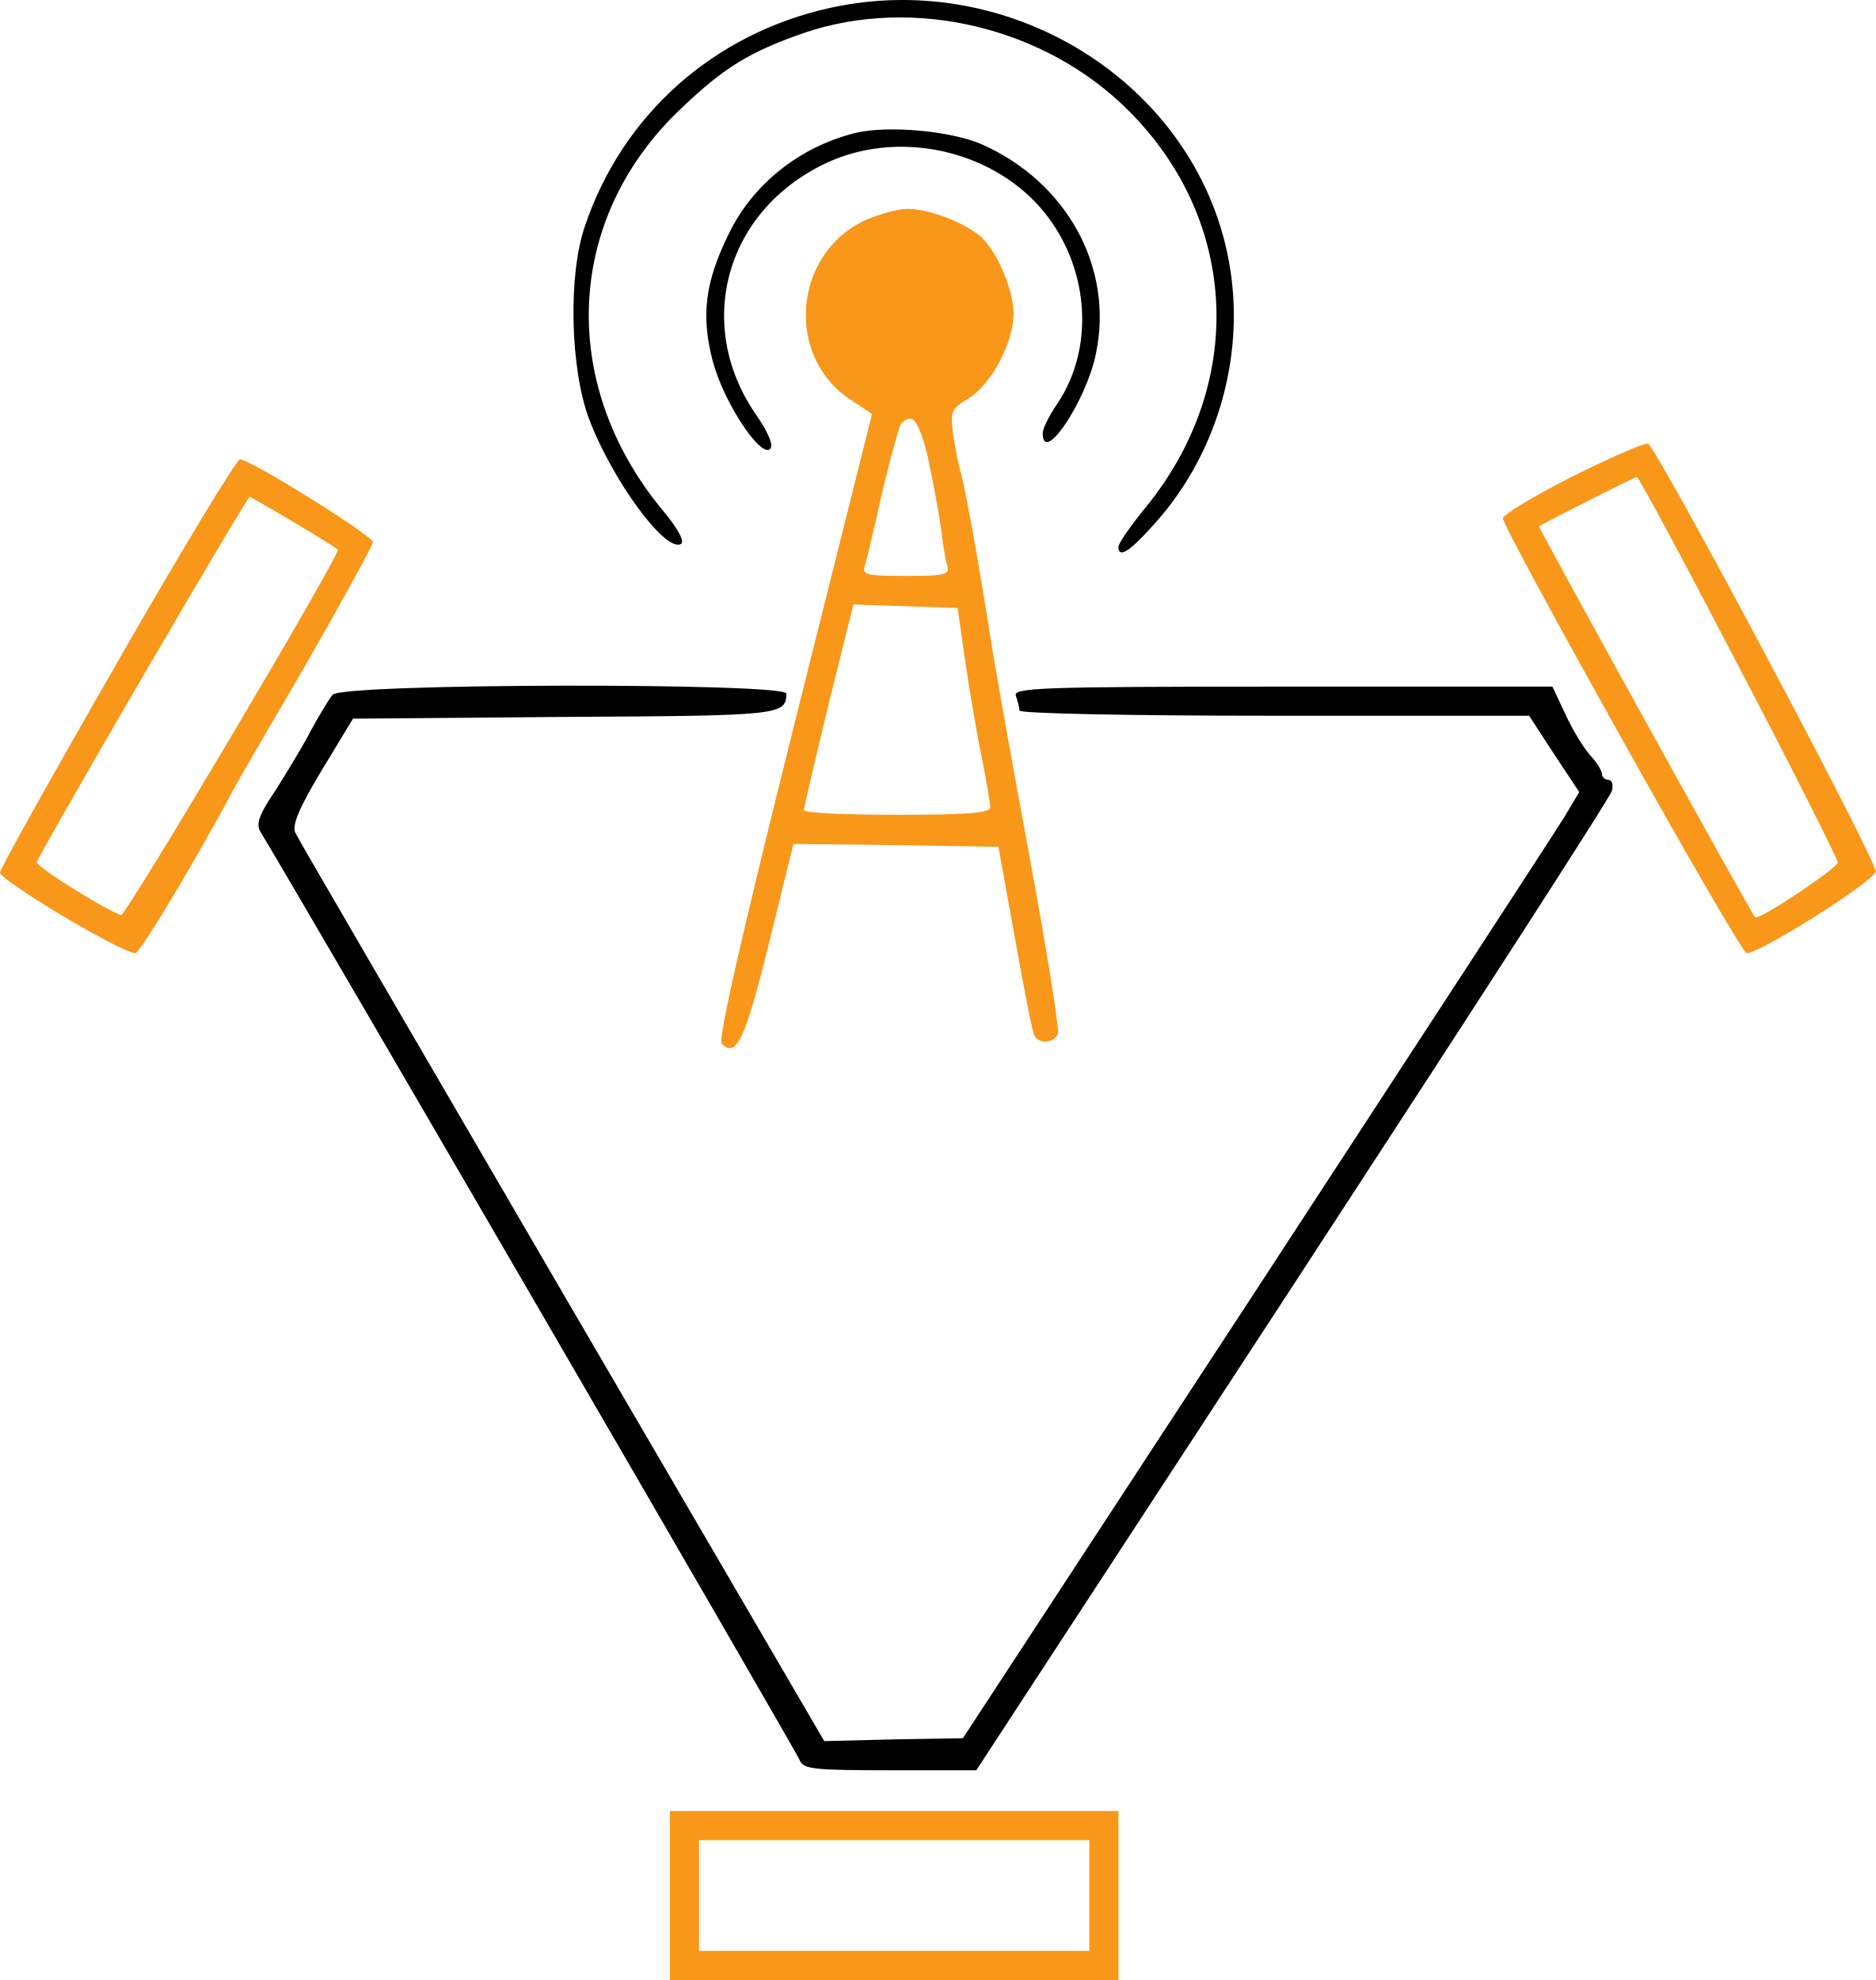
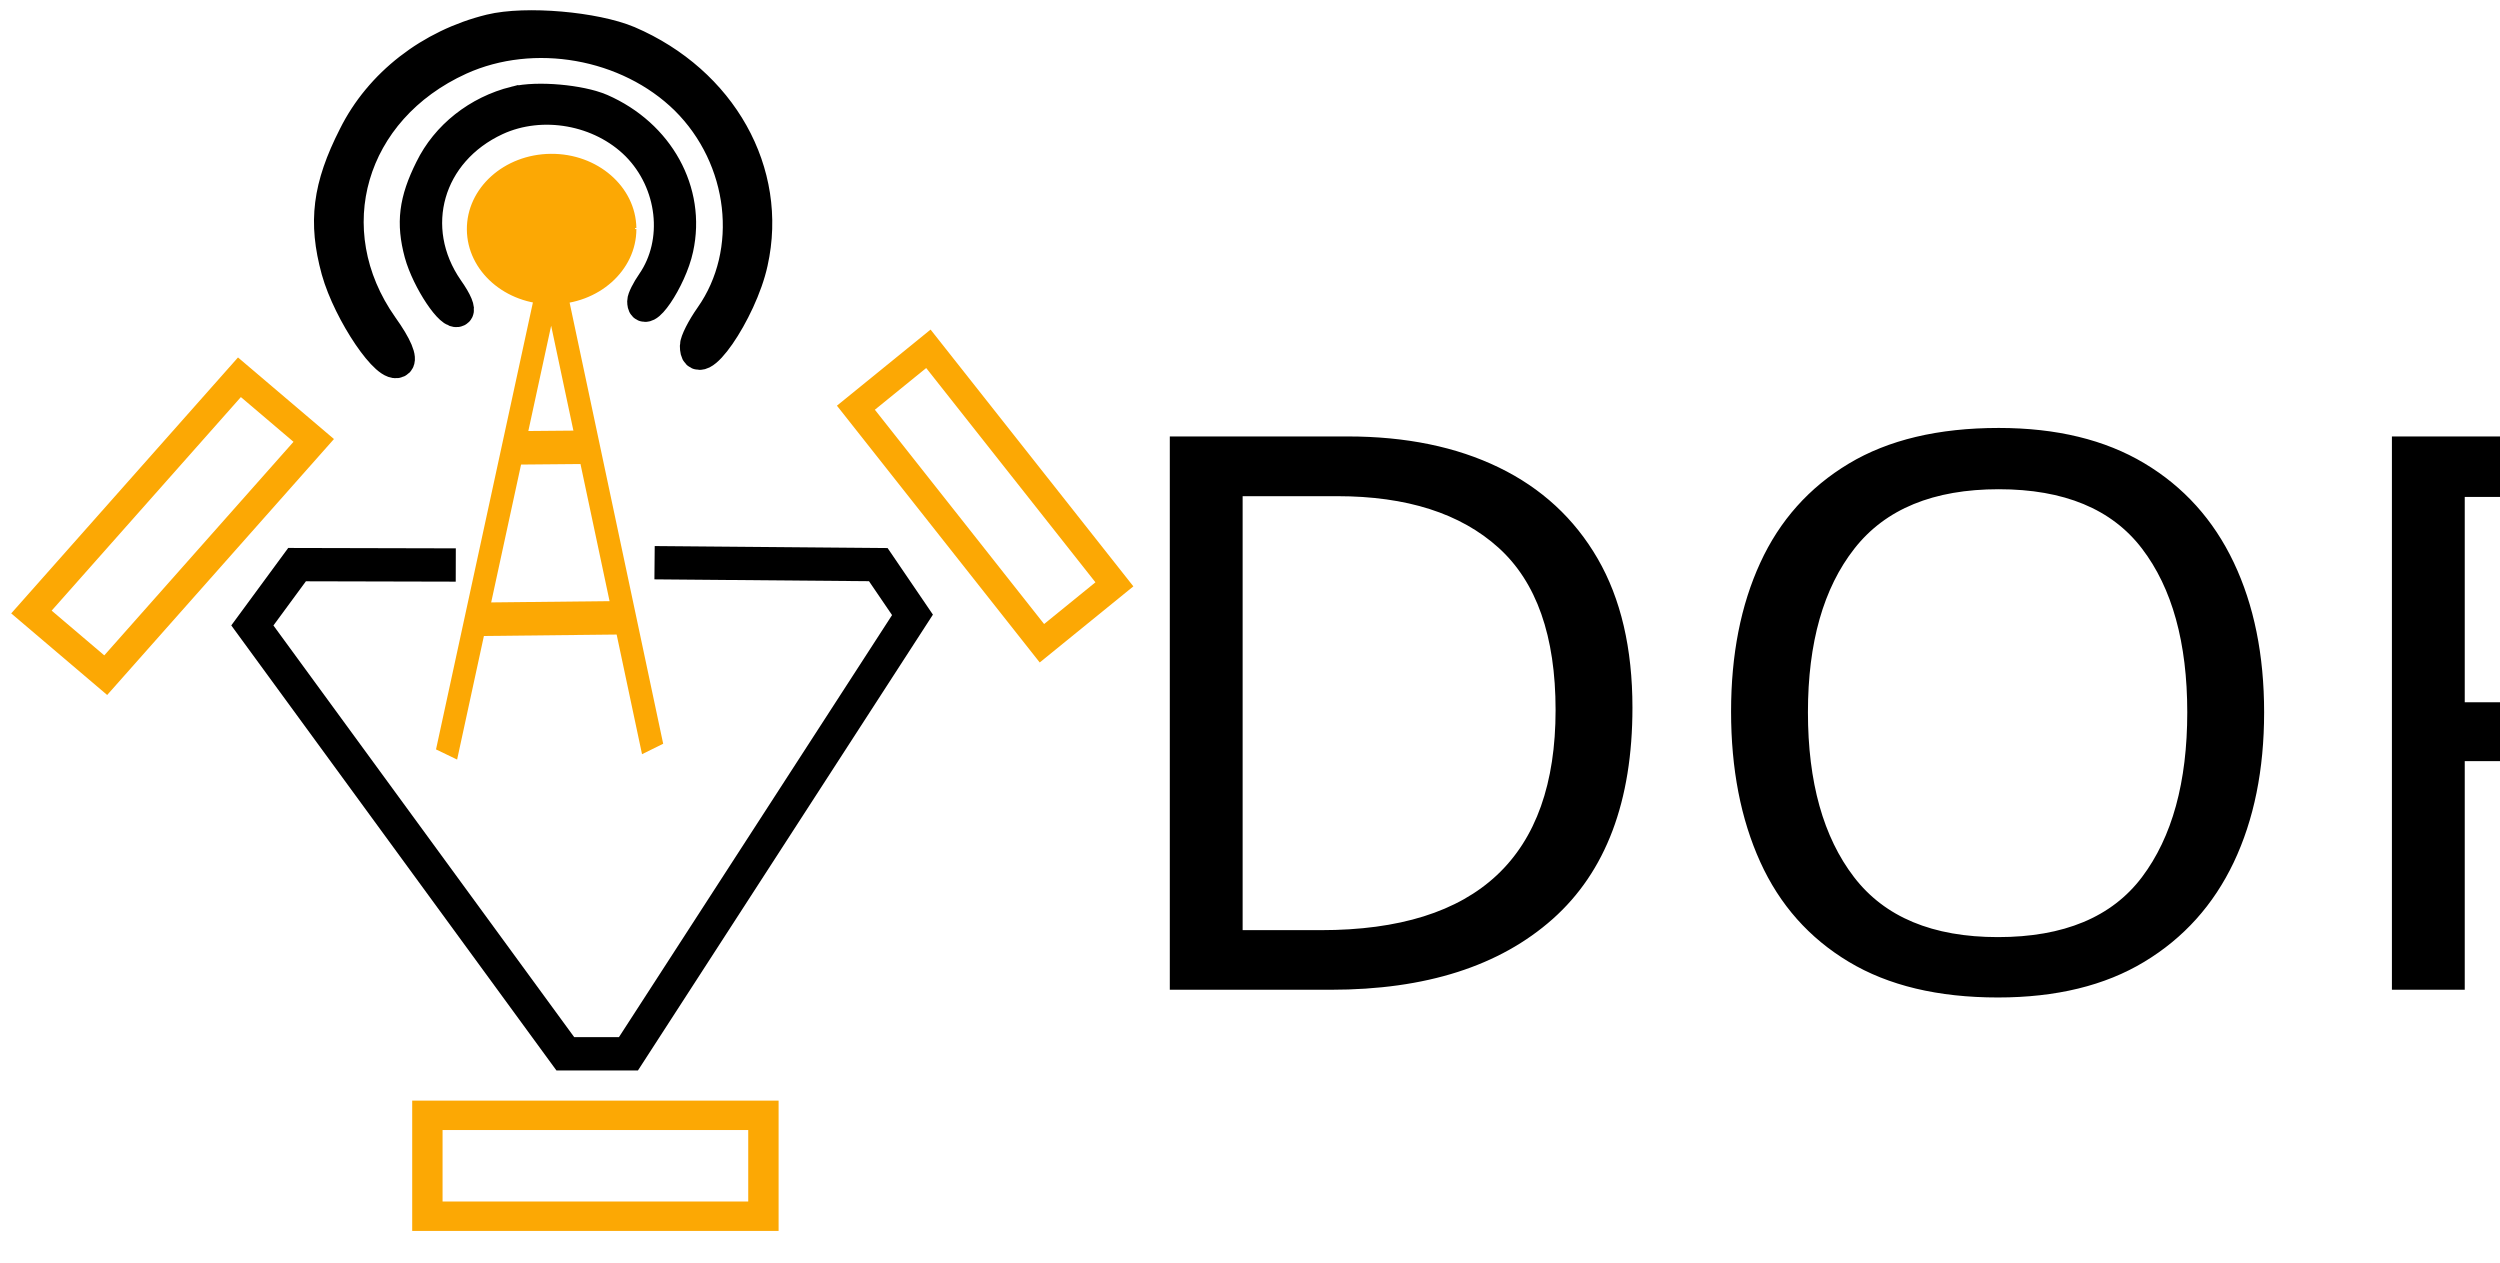
- <svg xmlns="http://www.w3.org/2000/svg" viewBox="77.281 66.68 322 339.855">
-   <g transform="matrix(0.1, 0, 0, -0.1, 70.28127, 412.5345)" fill="#000000" stroke="none">
-     <path d="M1495 3445 c-200 -44 -357 -184 -421 -375 -29 -84 -25 -244 7 -330 40 -106 132 -231 158 -215 7 4 -6 28 -35 62 -177 218 -162 500 36 686 73 70 118 97 210 129 188 64 415 10 558 -134 189 -189 201 -469 29 -680 -26 -32 -47 -62 -47 -68 0 -21 20 -8 65 43 103 116 151 279 127 433 -48 310 -369 519 -687 449z" />
-     <path d="M1537 3230 c-95 -24 -175 -88 -216 -173 -41 -83 -48 -141 -27 -220 19 -70 82 -165 98 -149 6 6 -2 27 -25 60 -106 155 -51 350 122 431 116 54 265 27 356 -65 93 -95 110 -246 39 -350 -13 -19 -24 -41 -24 -49 0 -56 74 54 91 135 32 148 -49 296 -196 361 -53 23 -162 33 -218 19z" />
-     <path d="M1552 3079 c-122 -60 -133 -235 -21 -307 l36 -24 -134 -535 c-89 -357 -131 -539 -124 -546 25 -25 40 7 81 172 l42 171 176 -2 176 -3 28 -155 c15 -85 30 -161 33 -167 6 -17 34 -16 41 1 3 7 -20 150 -51 317 -31 167 -60 331 -65 364 -17 112 -42 250 -50 280 -5 17 -11 48 -14 70 -5 37 -3 42 27 60 39 24 77 96 77 145 0 41 -29 108 -56 132 -29 25 -89 48 -126 48 -18 0 -52 -10 -76 -21z m111 -406 c8 -38 18 -90 22 -118 3 -27 8 -58 11 -67 5 -16 -3 -18 -71 -18 -70 0 -76 2 -70 19 3 10 12 47 20 82 12 58 30 125 40 157 3 6 11 12 18 12 9 0 20 -24 30 -67z m63 -343 c7 -47 19 -121 28 -165 9 -44 16 -86 16 -92 0 -10 -39 -13 -160 -13 -88 0 -160 3 -160 8 0 4 19 85 42 180 l43 173 90 -3 89 -3 12 -85z" style="fill: rgb(248, 151, 25);" />
-     <path d="M2768 2640 c-65 -33 -118 -65 -118 -71 0 -18 404 -741 418 -746 15 -6 222 124 222 140 -1 24 -378 732 -391 734 -8 1 -67 -25 -131 -57z m287 -326 c94 -179 170 -331 170 -336 0 -9 -136 -100 -142 -94 -7 7 -373 670 -371 671 6 5 163 84 168 85 3 0 82 -147 175 -326z" style="fill: rgb(248, 151, 25);" />
-     <path d="M271 2321 c-111 -193 -201 -354 -201 -360 0 -14 218 -144 233 -138 10 4 106 164 167 279 8 15 66 115 128 221 61 107 112 199 112 205 0 11 -210 142 -228 142 -6 0 -101 -157 -211 -349z m307 239 c39 -23 72 -44 72 -45 0 -16 -364 -629 -372 -627 -23 6 -148 84 -145 91 35 68 362 629 366 627 3 -2 39 -22 79 -46z" style="fill: rgb(248, 151, 25);" />
-     <path d="M641 2266 c-6 -7 -23 -35 -37 -61 -14 -27 -42 -73 -61 -103 -28 -41 -34 -58 -26 -71 57 -93 921 -1580 926 -1594 6 -15 23 -17 155 -17 l148 0 543 831 c299 458 546 840 548 850 3 11 0 19 -6 19 -6 0 -11 5 -11 10 0 6 -9 20 -20 32 -11 12 -30 43 -42 69 l-23 49 -464 0 c-418 0 -463 -2 -457 -16 3 -9 6 -20 6 -25 0 -5 179 -9 438 -9 l437 0 43 -66 43 -65 -25 -42 c-14 -23 -252 -388 -529 -812 l-504 -770 -119 -2 -119 -3 -450 771 c-247 424 -454 779 -458 788 -6 13 6 42 45 107 l54 89 364 3 c371 2 379 3 380 40 0 19 -763 18 -779 -2z" />
-     <path d="M1220 205 l0 -145 385 0 385 0 0 145 0 145 -385 0 -385 0 0 -145z m720 0 l0 -95 -335 0 -335 0 0 95 0 95 335 0 335 0 0 -95z" style="fill: rgb(248, 151, 25);" />
+ <svg xmlns="http://www.w3.org/2000/svg" width="297mm" height="150mm" viewBox="0 0 297 150" version="1.1" id="svg1565">
+   <defs id="defs1562" />
+   <g id="layer1">
+     <g id="g10824" transform="matrix(1.202144,0,0,1.164848,-65.89693,-14.32763)">
+       <g id="g9894" transform="translate(22.68425,34.37716)">
+         <rect style="fill:none;fill-opacity:0.859;stroke:#fca804;stroke-width:2.849;stroke-miterlimit:4;stroke-dasharray:none;stroke-opacity:1;stop-color:#000000" id="rect1637" width="31.555" height="9.767" x="-7.084" y="53.018" transform="matrix(0.6514016,-0.7587331,0.7516895,0.6595172,0,0)" />
+         <rect style="fill:none;fill-opacity:0.859;stroke:#fca804;stroke-width:3;stroke-miterlimit:4;stroke-dasharray:none;stroke-opacity:1;stop-color:#000000" id="rect3104" width="33.208" height="10.29" x="74.367" y="91.672" />
+         <rect style="fill:none;fill-opacity:0.859;stroke:#fca804;stroke-width:2.729;stroke-miterlimit:4;stroke-dasharray:none;stroke-opacity:1;stop-color:#000000" id="rect3186" width="30.249" height="9.349" x="90.037" y="-90.263" transform="matrix(0.607744,0.794133,-0.7661823,0.6426232,0,0)" />
+         <path style="fill:none;stroke:#000000;stroke-width:3.396;stroke-linecap:butt;stroke-linejoin:miter;stroke-miterlimit:4;stroke-dasharray:none;stroke-opacity:1" d="m 77.173,35.546 -15.685,-0.039 -4.418,6.203 30.929,43.687 6.238,2e-6 28.07,-44.766 -3.379,-5.124 -22.11,-0.195" id="path3484" />
+         <g id="g4691" style="fill:none;fill-opacity:1;stroke:#fca804;stroke-width:3;stroke-miterlimit:4;stroke-dasharray:none;stroke-opacity:1" transform="matrix(0.7310504,0.01803201,-0.01783968,1.138254,58.77996,-84.56503)">
+           <path style="fill:none;fill-opacity:1;stroke:#fca804;stroke-width:3;stroke-linecap:butt;stroke-linejoin:miter;stroke-miterlimit:4;stroke-dasharray:none;stroke-opacity:1" d="M 54.723,121.139 39.99,78.576 26.894,122.074" id="path4682" />
+           <path style="fill:none;fill-opacity:1;stroke:#fca804;stroke-width:3;stroke-linecap:butt;stroke-linejoin:miter;stroke-miterlimit:4;stroke-dasharray:none;stroke-opacity:1" d="M 34.845,94.479 45.602,94.245" id="path4684" />
+           <path style="fill:none;fill-opacity:1;stroke:#fca804;stroke-width:3;stroke-linecap:butt;stroke-linejoin:miter;stroke-miterlimit:4;stroke-dasharray:none;stroke-opacity:1" d="m 50.513,109.446 -20.346,0.468" id="path4686" />
+         </g>
+       </g>
+       <path style="fill:#fca804;fill-opacity:1;stroke:#fca804;stroke-width:0.263;stroke-miterlimit:4;stroke-dasharray:none;stroke-opacity:1;stop-color:#000000" id="path10020" d="m 117.574,35.663 a 8.245,7.543 0 0 1 -8.216,7.543 8.245,7.543 0 0 1 -8.273,-7.491 8.245,7.543 0 0 1 8.159,-7.595 8.245,7.543 0 0 1 8.33,7.438" />
+       <path d="m 105.727,22.593 c -3.697,0.952 -6.811,3.491 -8.406,6.863 -1.596,3.293 -1.868,5.593 -1.051,8.727 0.739,2.777 3.191,6.546 3.814,5.911 0.234,-0.238 -0.078,-1.071 -0.973,-2.38 -4.125,-6.149 -1.985,-13.885 4.748,-17.098 4.515,-2.142 10.313,-1.071 13.855,2.579 3.619,3.769 4.281,9.759 1.518,13.885 -0.506,0.754 -0.934,1.626 -0.934,1.944 0,2.222 2.88,-2.142 3.542,-5.355 1.245,-5.871 -1.907,-11.742 -7.628,-14.321 -2.063,-0.912 -6.305,-1.309 -8.484,-0.754 z" id="path10786" style="stroke:#000000;stroke-width:3;stroke-miterlimit:4;stroke-dasharray:none;stroke-opacity:1" />
+       <path d="m 103.28,15.248 c -5.948,1.506 -10.957,5.522 -13.524,10.857 -2.567,5.209 -3.005,8.849 -1.691,13.806 1.19,4.393 5.134,10.355 6.136,9.351 0.376,-0.377 -0.125,-1.694 -1.565,-3.765 -6.637,-9.727 -3.193,-21.964 7.639,-27.048 7.263,-3.389 16.592,-1.694 22.29,4.079 5.823,5.962 6.887,15.438 2.442,21.964 -0.814,1.192 -1.503,2.573 -1.503,3.075 0,3.514 4.633,-3.389 5.698,-8.472 2.004,-9.288 -3.068,-18.576 -12.272,-22.655 -3.318,-1.443 -10.143,-2.071 -13.65,-1.192 z" id="path10810" style="stroke:#000000;stroke-width:3;stroke-miterlimit:4;stroke-dasharray:none;stroke-opacity:1" />
+     </g>
+     <text xml:space="preserve" style="font-style:normal;font-variant:normal;font-weight:normal;font-stretch:normal;font-size:94.05px;line-height:1.25;font-family:'Agency FB';-inkscape-font-specification:'Agency FB, Normal';font-variant-ligatures:normal;font-variant-caps:normal;font-variant-numeric:normal;font-variant-east-asian:normal;letter-spacing:0px;stroke-width:0.49" x="126.902" y="120.127" id="text1867" transform="scale(1.021653,0.9788064)">
+       <tspan id="tspan1865" style="font-style:normal;font-variant:normal;font-weight:normal;font-stretch:normal;font-size:94.05px;font-family:'Agency FB';-inkscape-font-specification:'Agency FB, Normal';font-variant-ligatures:normal;font-variant-caps:normal;font-variant-numeric:normal;font-variant-east-asian:normal;stroke-width:0.49" x="126.902" y="120.127">DORA</tspan>
+     </text>
  </g>
</svg>
